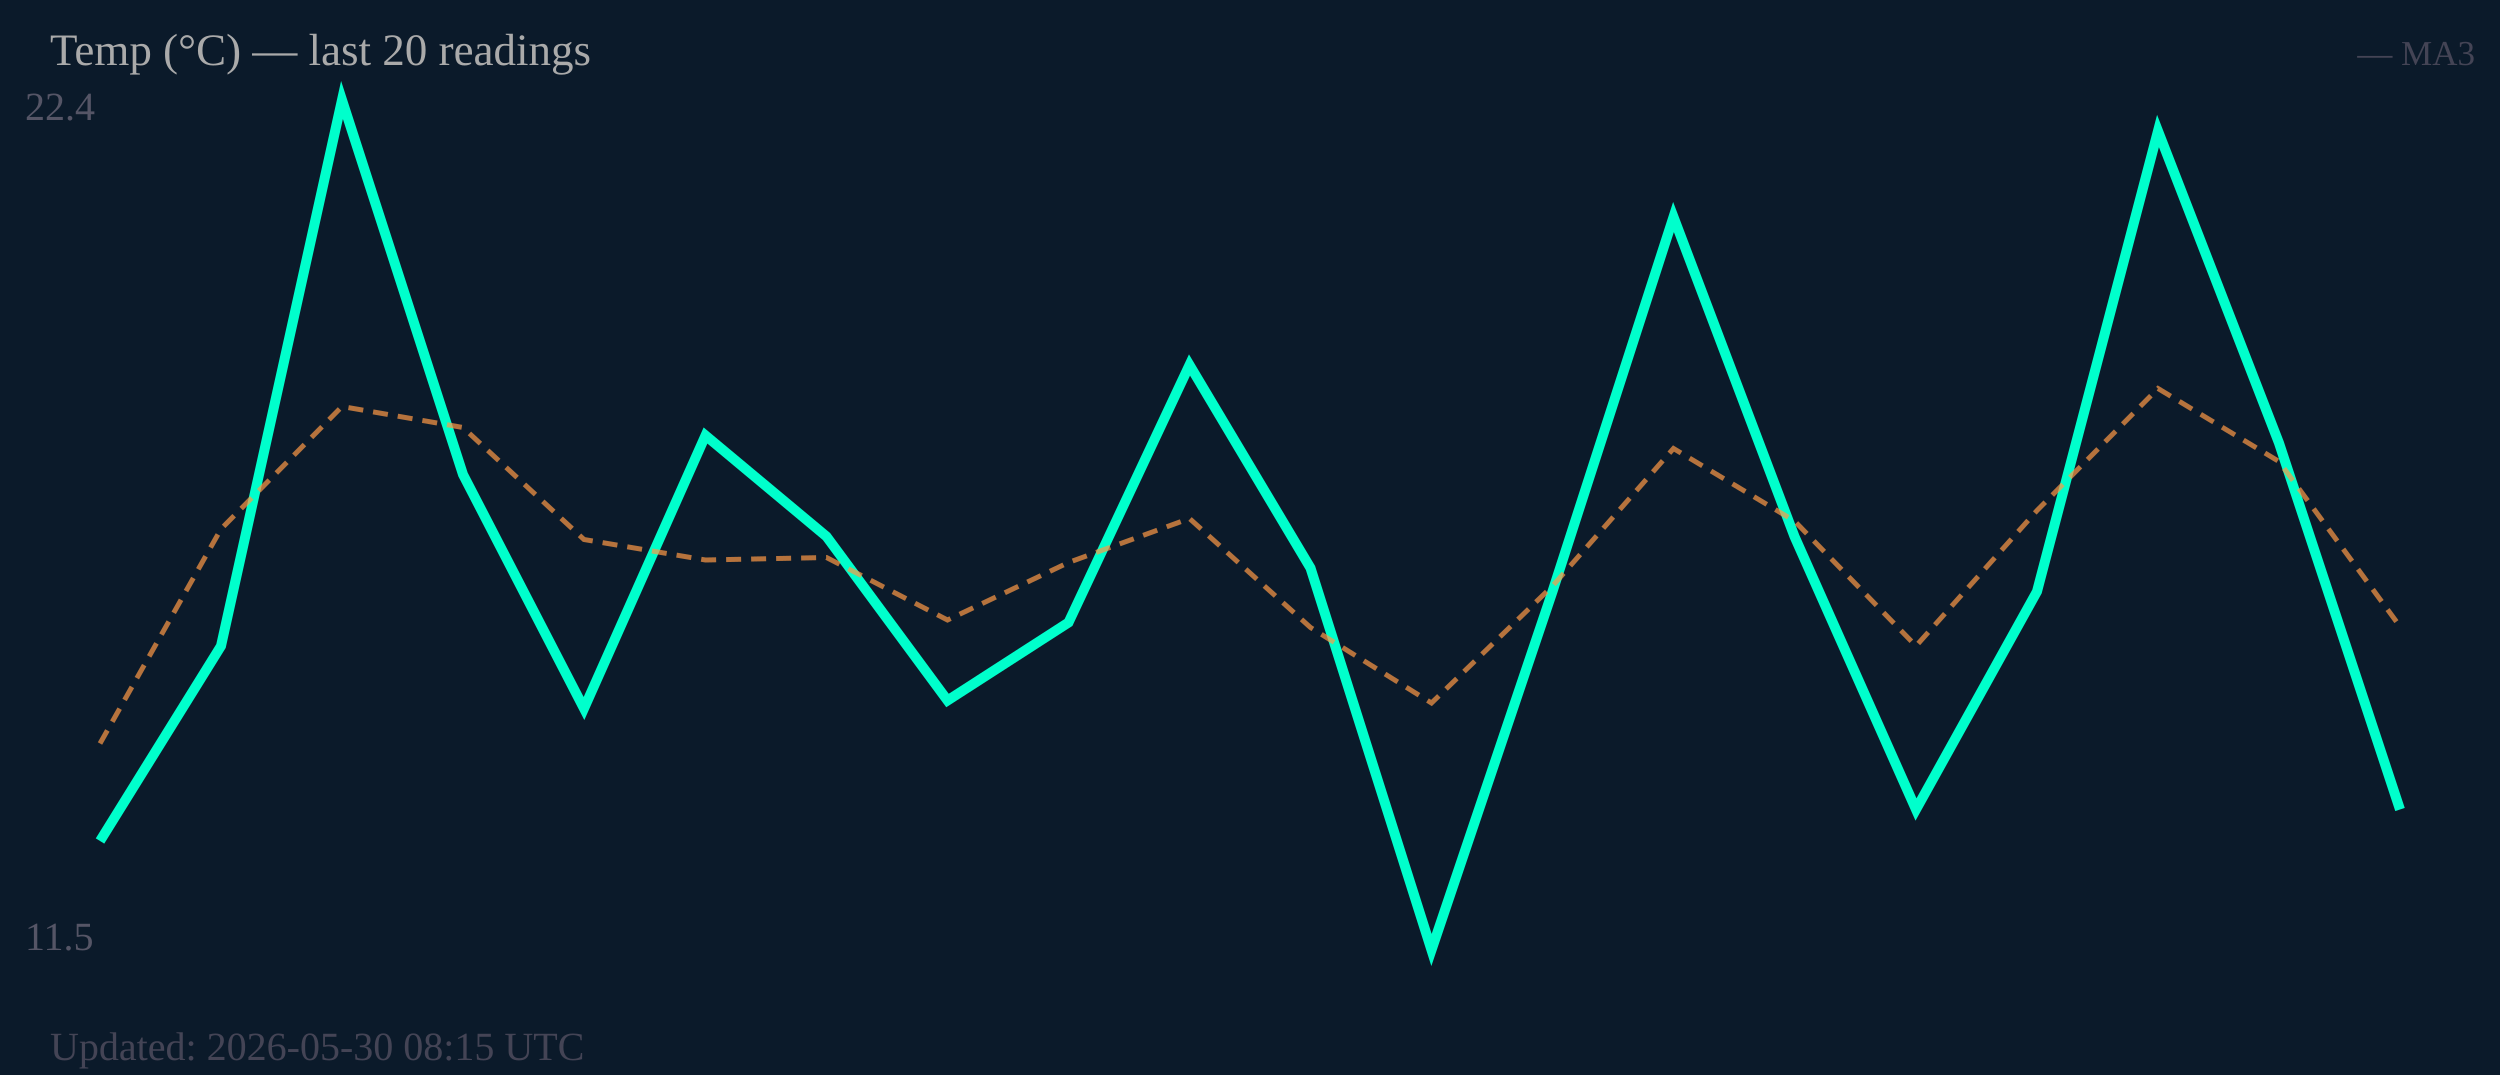
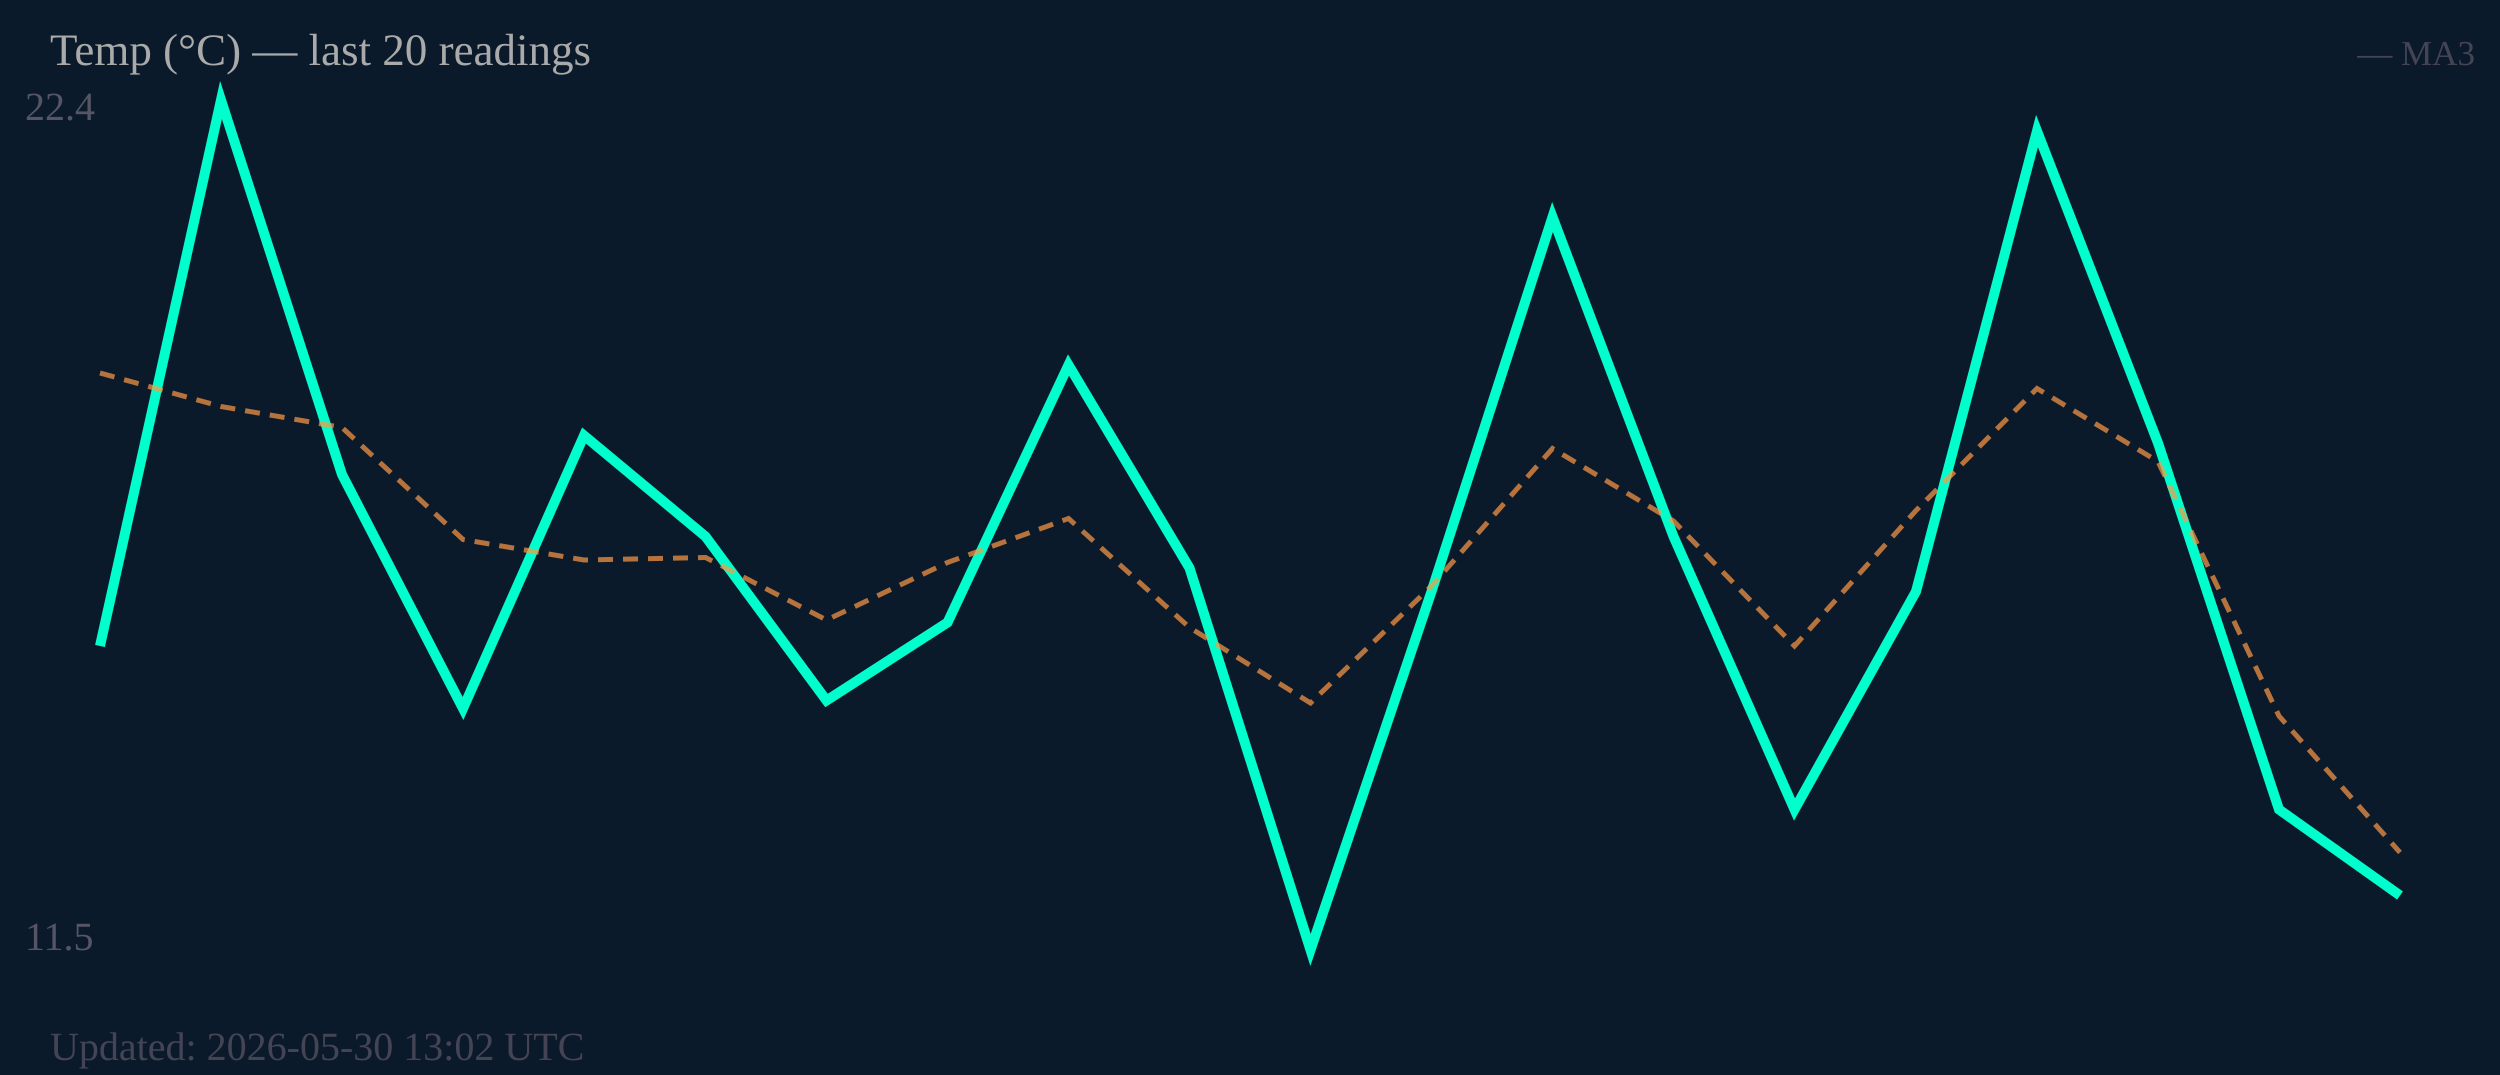
<svg xmlns="http://www.w3.org/2000/svg" width="500" height="215" viewBox="0 0 500 215">
  <rect width="500" height="215" fill="#0b1a2a" />
  <text x="5" y="24" font-size="8" fill="#556">22.4</text>
  <text x="5" y="190" font-size="8" fill="#556">11.5</text>
-   <polyline fill="none" stroke="#00ffcc" stroke-width="2" points="20.0,168.2 44.2,129.2 68.4,20.0 92.6,94.9 116.8,141.7 141.1,87.1 165.3,107.3 189.5,140.1 213.7,124.5 237.9,73.0 262.1,113.6 286.3,190.0 310.5,118.3 334.7,43.4 358.9,107.3 383.2,161.9 407.4,118.3 431.6,26.2 455.8,88.6 480.0,161.9" />
-   <polyline fill="none" stroke="#ff9944" stroke-width="1" stroke-dasharray="3,2" opacity="0.7" points="20.0,148.7 44.2,105.8 68.4,81.3 92.6,85.5 116.8,107.9 141.1,112.0 165.3,111.5 189.5,124.0 213.7,112.5 237.9,103.7 262.1,125.5 286.3,140.6 310.5,117.2 334.7,89.7 358.9,104.2 383.2,129.2 407.4,102.1 431.6,77.7 455.8,92.3 480.0,125.3" />
+   <polyline fill="none" stroke="#00ffcc" stroke-width="2" points="20.0,129.2 44.2,20.0 68.4,94.9 92.6,141.7 116.8,87.1 141.1,107.3 165.3,140.1 189.5,124.5 213.7,73.0 237.9,113.6 262.1,190.0 286.3,118.3 310.5,43.4 334.7,107.3 358.9,161.9 383.2,118.3 407.4,26.2 431.6,88.6 455.8,161.9 480.0,179.1" />
+   <polyline fill="none" stroke="#ff9944" stroke-width="1" stroke-dasharray="3,2" opacity="0.7" points="20.0,74.6 44.2,81.3 68.4,85.5 92.6,107.9 116.8,112.0 141.1,111.5 165.3,124.0 189.5,112.5 213.7,103.7 237.9,125.5 262.1,140.6 286.3,117.2 310.5,89.7 334.7,104.2 358.9,129.2 383.2,102.1 407.4,77.7 431.6,92.3 455.8,143.2 480.0,170.5" />
  <text x="10" y="13" font-size="9" fill="#aaa">Temp (°C) — last 20 readings</text>
  <text x="495" y="13" font-size="7" fill="#445" text-anchor="end">— MA3</text>
-   <text x="10" y="212" font-size="8" fill="#445">Updated: 2026-05-30 08:15 UTC</text>
+   <text x="10" y="212" font-size="8" fill="#445">Updated: 2026-05-30 13:02 UTC</text>
</svg>
